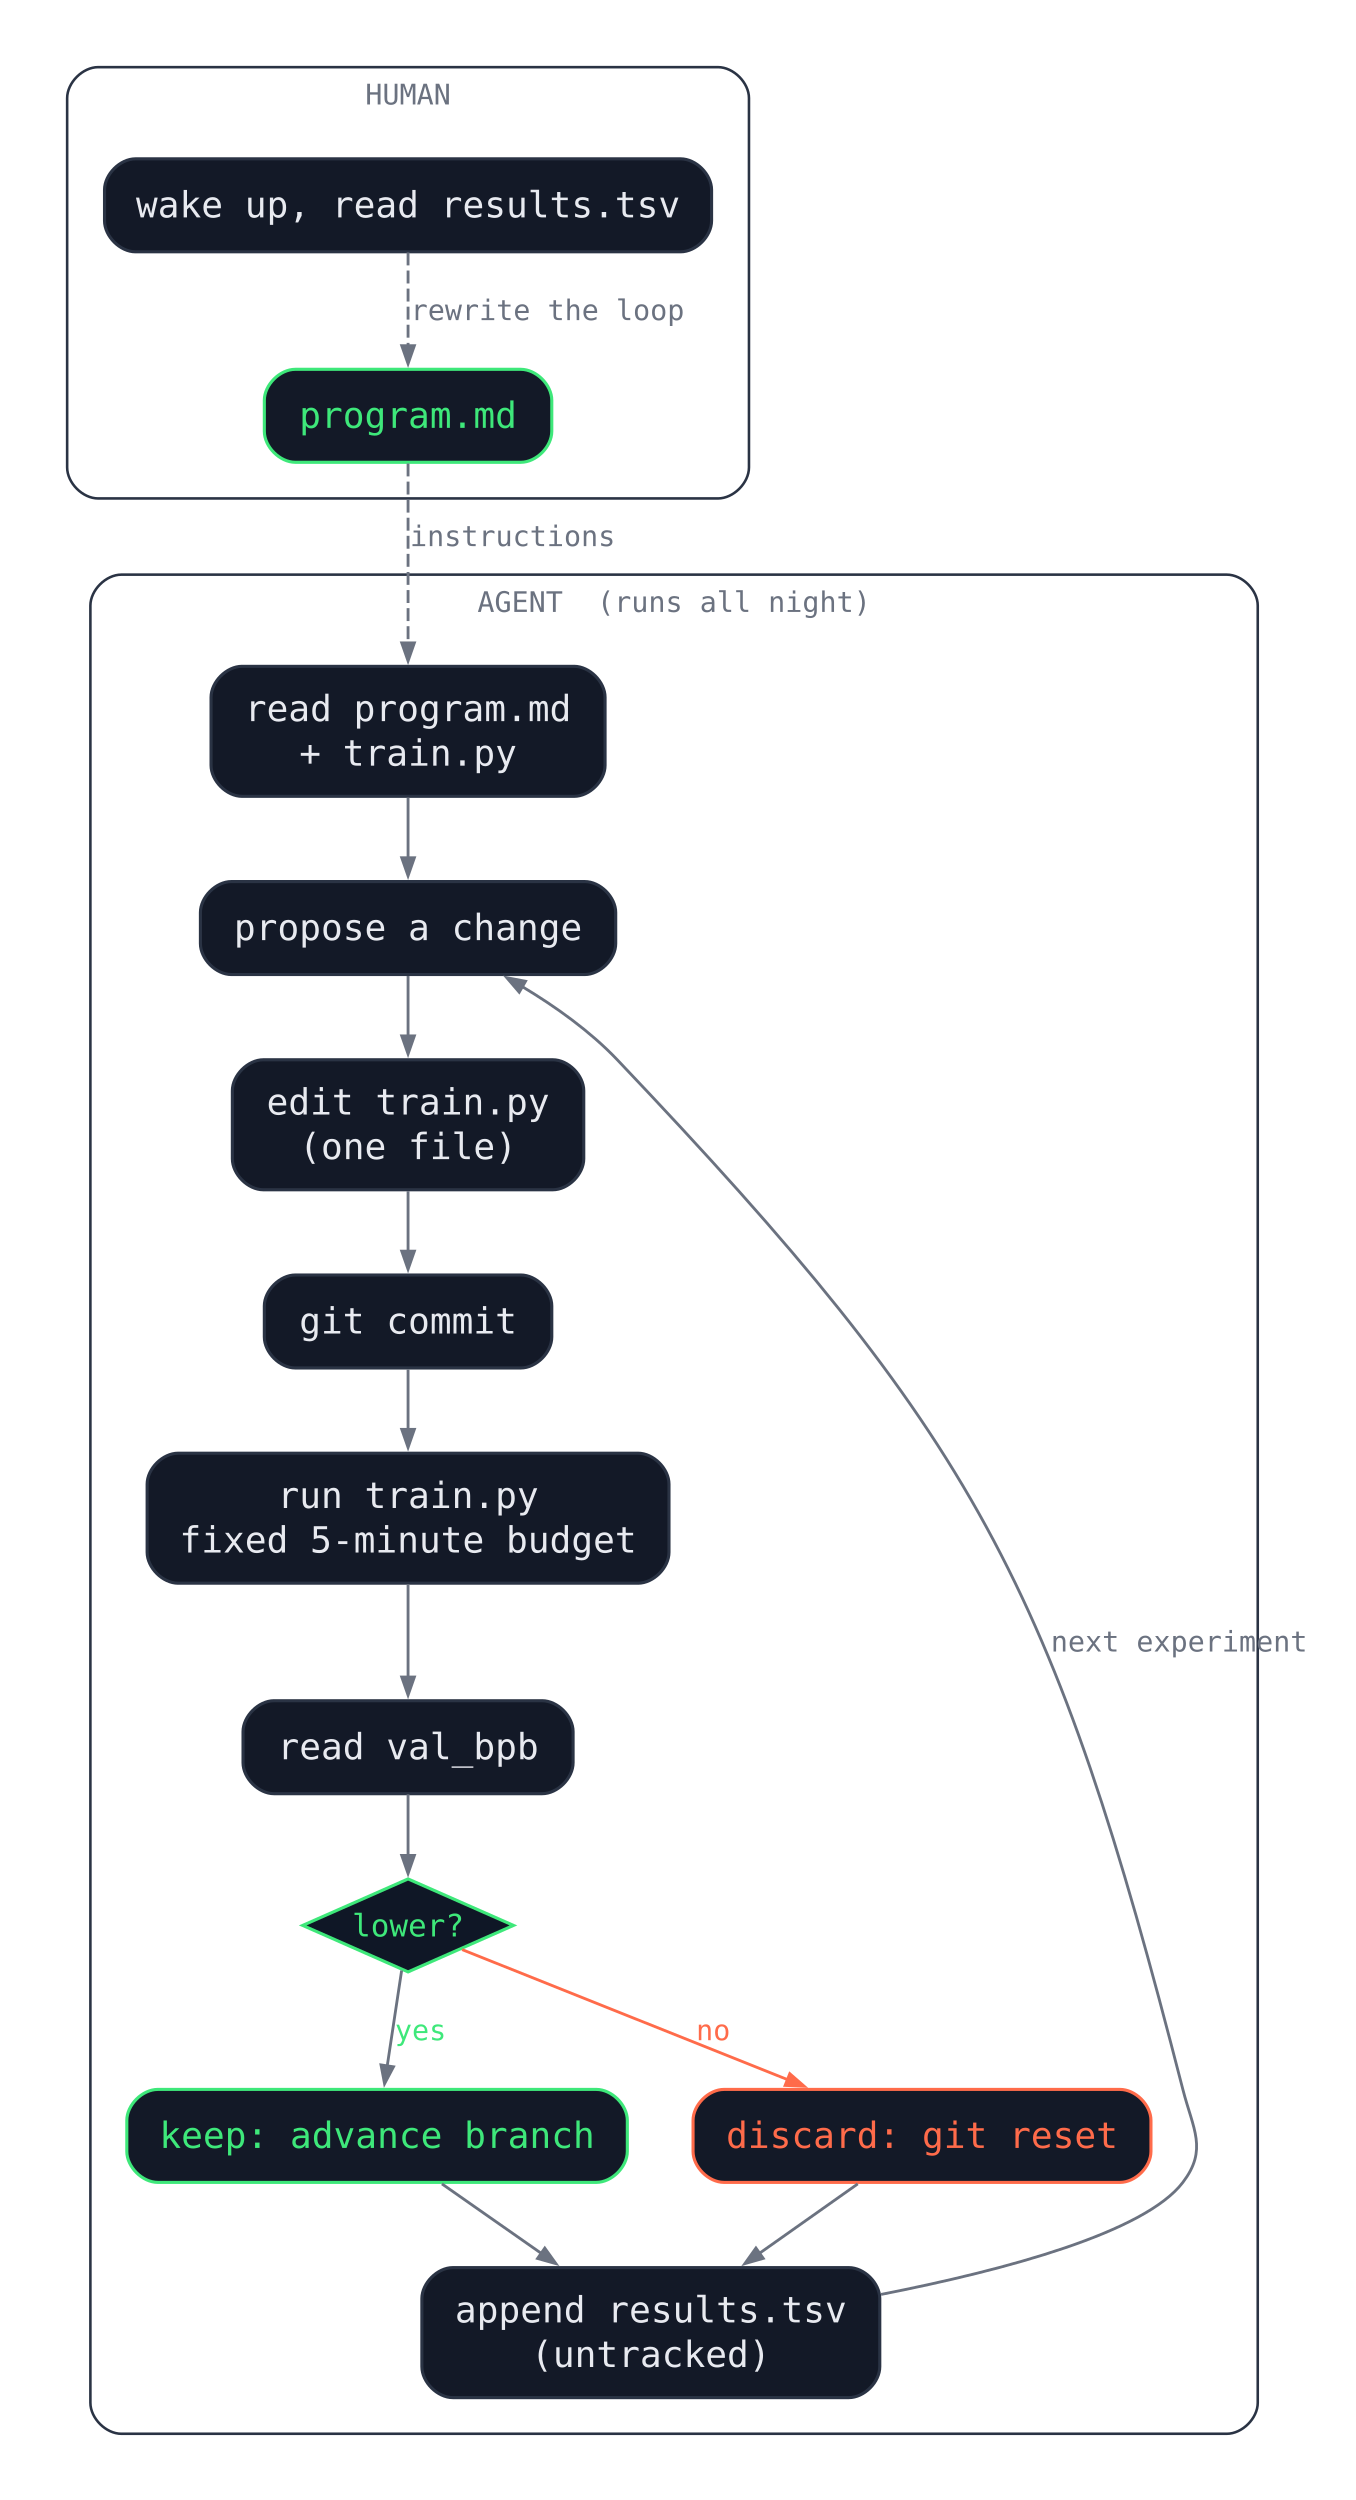
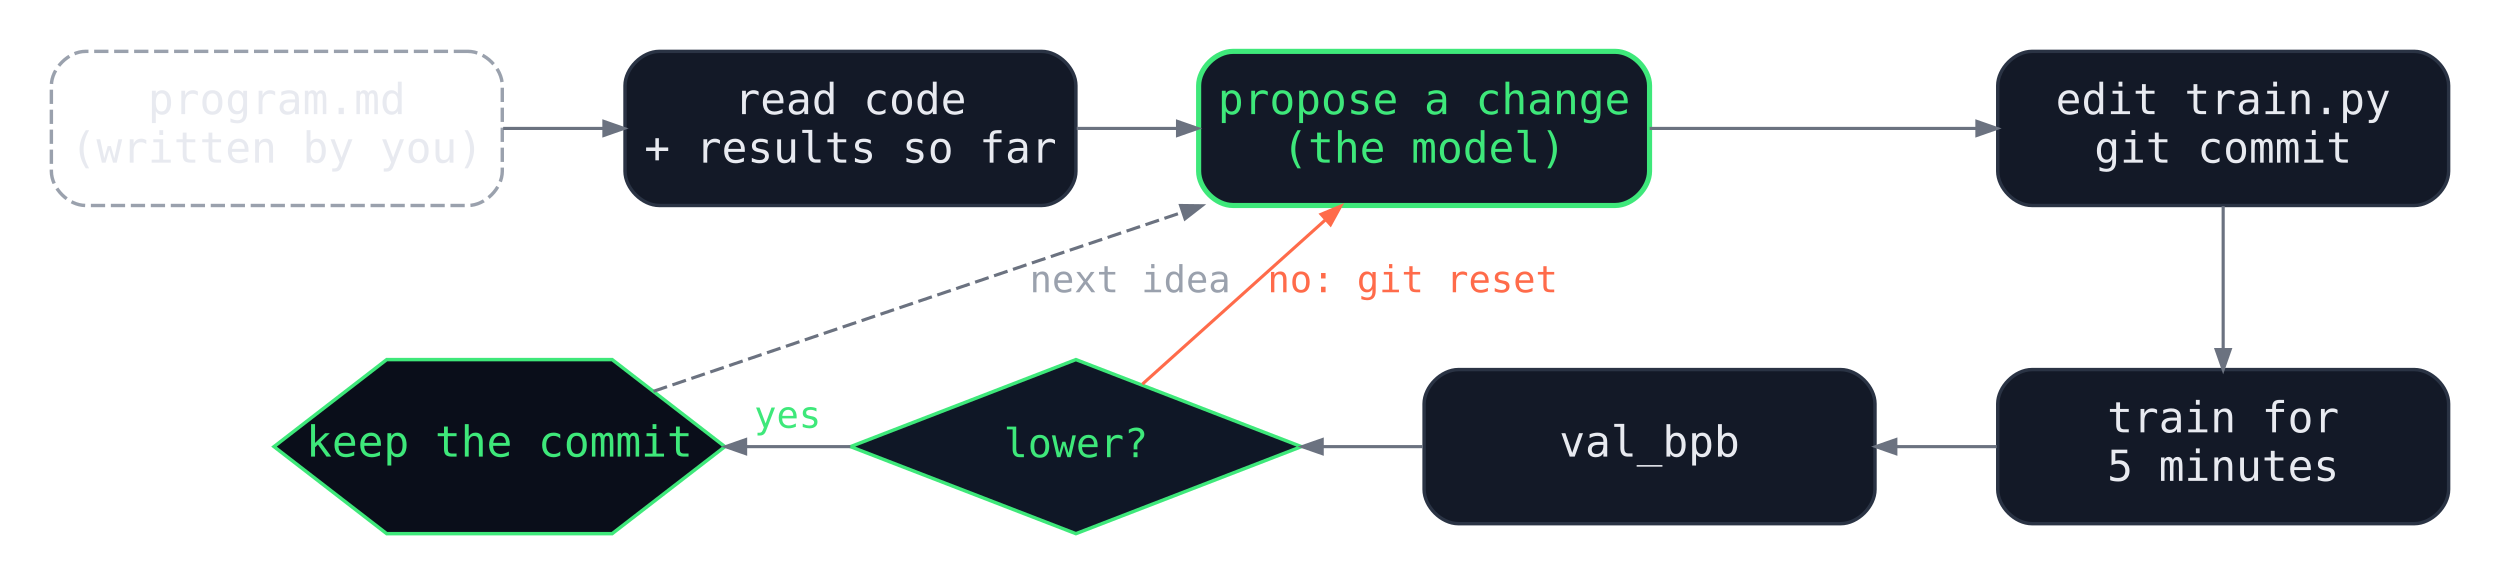
- <svg xmlns="http://www.w3.org/2000/svg" width="525" height="968" viewBox="0.00 0.00 525.00 968.00">
-   <g id="graph0" class="graph" transform="scale(1 1) rotate(0) translate(18 950.36)">
-     <g id="clust1" class="cluster">
-       <path fill="none" stroke="#2a3344" d="M20,-757.36C20,-757.36 260,-757.36 260,-757.36 266,-757.36 272,-763.36 272,-769.36 272,-769.36 272,-912.36 272,-912.36 272,-918.36 266,-924.36 260,-924.36 260,-924.36 20,-924.36 20,-924.36 14,-924.36 8,-918.36 8,-912.36 8,-912.36 8,-769.36 8,-769.36 8,-763.36 14,-757.36 20,-757.36" />
-       <text xml:space="preserve" text-anchor="middle" x="140" y="-909.91" font-family="IBM Plex Mono, Menlo, DejaVu Sans Mono, monospace" font-size="11.00" fill="#6b7280">HUMAN</text>
+ <svg xmlns="http://www.w3.org/2000/svg" width="876pt" height="205pt" viewBox="0.00 0.00 876.00 205.00">
+   <g id="graph0" class="graph" transform="scale(1 1) rotate(0) translate(18 187)">
+     <g id="node1" class="node">
+       <path fill="none" stroke="#9aa1ad" stroke-width="1.2" stroke-dasharray="5,2" d="M146,-169C146,-169 12,-169 12,-169 6,-169 0,-163 0,-157 0,-157 0,-127 0,-127 0,-121 6,-115 12,-115 12,-115 146,-115 146,-115 152,-115 158,-121 158,-127 158,-127 158,-157 158,-157 158,-163 152,-169 146,-169" />
+       <text text-anchor="middle" x="79" y="-147" font-family="IBM Plex Mono, Menlo, DejaVu Sans Mono, monospace" font-size="15.00" fill="#e8eaf0">program.md</text>
+       <text text-anchor="middle" x="79" y="-130" font-family="IBM Plex Mono, Menlo, DejaVu Sans Mono, monospace" font-size="15.00" fill="#e8eaf0">(written by you)</text>
    </g>
-     <g id="clust2" class="cluster">
-       <path fill="none" stroke="#2a3344" d="M29,-8C29,-8 457,-8 457,-8 463,-8 469,-14 469,-20 469,-20 469,-715.86 469,-715.86 469,-721.86 463,-727.86 457,-727.86 457,-727.86 29,-727.86 29,-727.86 23,-727.86 17,-721.86 17,-715.86 17,-715.86 17,-20 17,-20 17,-14 23,-8 29,-8" />
-       <text xml:space="preserve" text-anchor="middle" x="243" y="-713.41" font-family="IBM Plex Mono, Menlo, DejaVu Sans Mono, monospace" font-size="11.00" fill="#6b7280">AGENT  (runs all night)</text>
+     <g id="node2" class="node">
+       <path fill="#131927" stroke="#2a3344" stroke-width="1.2" d="M347,-169C347,-169 213,-169 213,-169 207,-169 201,-163 201,-157 201,-157 201,-127 201,-127 201,-121 207,-115 213,-115 213,-115 347,-115 347,-115 353,-115 359,-121 359,-127 359,-127 359,-157 359,-157 359,-163 353,-169 347,-169" />
+       <text text-anchor="middle" x="280" y="-147" font-family="IBM Plex Mono, Menlo, DejaVu Sans Mono, monospace" font-size="15.00" fill="#e8eaf0">read code</text>
+       <text text-anchor="middle" x="280" y="-130" font-family="IBM Plex Mono, Menlo, DejaVu Sans Mono, monospace" font-size="15.00" fill="#e8eaf0">+ results so far</text>
    </g>
-     <g id="node1" class="node">
-       <path fill="#131927" stroke="#3ee87a" stroke-width="1.2" d="M183.65,-807.36C183.65,-807.36 96.35,-807.36 96.35,-807.36 90.35,-807.36 84.35,-801.36 84.35,-795.36 84.35,-795.36 84.35,-783.36 84.35,-783.36 84.35,-777.36 90.35,-771.36 96.35,-771.36 96.35,-771.36 183.65,-771.36 183.65,-771.36 189.65,-771.36 195.65,-777.36 195.65,-783.36 195.65,-783.36 195.65,-795.36 195.65,-795.36 195.65,-801.36 189.65,-807.36 183.65,-807.36" />
-       <text xml:space="preserve" text-anchor="middle" x="140" y="-784.69" font-family="IBM Plex Mono, Menlo, DejaVu Sans Mono, monospace" font-size="14.00" fill="#3ee87a">program.md</text>
+     <g id="edge1" class="edge">
+       <path fill="none" stroke="#6b7280" stroke-width="1.1" d="M158.3,-142C169.98,-142 181.66,-142 193.34,-142" />
+       <polygon fill="#6b7280" stroke="#6b7280" stroke-width="1.1" points="193.61,-144.45 200.61,-142 193.61,-139.55 193.61,-144.45" />
    </g>
    <g id="node3" class="node">
-       <path fill="#131927" stroke="#2a3344" stroke-width="1.2" d="M204.28,-692.36C204.28,-692.36 75.72,-692.36 75.72,-692.36 69.72,-692.36 63.72,-686.36 63.72,-680.36 63.72,-680.36 63.72,-654.02 63.72,-654.02 63.72,-648.02 69.72,-642.02 75.72,-642.02 75.72,-642.02 204.28,-642.02 204.28,-642.02 210.28,-642.02 216.28,-648.02 216.28,-654.02 216.28,-654.02 216.28,-680.36 216.28,-680.36 216.28,-686.36 210.28,-692.36 204.28,-692.36" />
-       <text xml:space="preserve" text-anchor="middle" x="140" y="-671.14" font-family="IBM Plex Mono, Menlo, DejaVu Sans Mono, monospace" font-size="14.00" fill="#e8eaf0">read program.md</text>
-       <text xml:space="preserve" text-anchor="middle" x="140" y="-653.89" font-family="IBM Plex Mono, Menlo, DejaVu Sans Mono, monospace" font-size="14.00" fill="#e8eaf0">+ train.py</text>
+       <path fill="#131927" stroke="#3ee87a" stroke-width="1.8" d="M548,-169C548,-169 414,-169 414,-169 408,-169 402,-163 402,-157 402,-157 402,-127 402,-127 402,-121 408,-115 414,-115 414,-115 548,-115 548,-115 554,-115 560,-121 560,-127 560,-127 560,-157 560,-157 560,-163 554,-169 548,-169" />
+       <text text-anchor="middle" x="481" y="-147" font-family="IBM Plex Mono, Menlo, DejaVu Sans Mono, monospace" font-size="15.00" fill="#3ee87a">propose a change</text>
+       <text text-anchor="middle" x="481" y="-130" font-family="IBM Plex Mono, Menlo, DejaVu Sans Mono, monospace" font-size="15.00" fill="#3ee87a">(the model)</text>
    </g>
-     <g id="edge12" class="edge">
-       <path fill="none" stroke="#6b7280" stroke-width="1.1" stroke-dasharray="5,2" d="M140,-770.89C140,-752.73 140,-723.87 140,-701.36" />
-       <polygon fill="#6b7280" stroke="#6b7280" stroke-width="1.1" points="142.45,-701.44 140,-694.44 137.55,-701.44 142.45,-701.44" />
-       <text xml:space="preserve" text-anchor="middle" x="180.5" y="-738.91" font-family="IBM Plex Mono, Menlo, DejaVu Sans Mono, monospace" font-size="11.00" fill="#6b7280">instructions</text>
-     </g>
-     <g id="node2" class="node">
-       <path fill="#131927" stroke="#2a3344" stroke-width="1.2" d="M245.52,-888.86C245.52,-888.86 34.47,-888.86 34.47,-888.86 28.47,-888.86 22.47,-882.86 22.47,-876.86 22.47,-876.86 22.47,-864.86 22.47,-864.86 22.47,-858.86 28.47,-852.86 34.47,-852.86 34.47,-852.86 245.52,-852.86 245.52,-852.86 251.52,-852.86 257.52,-858.86 257.52,-864.86 257.52,-864.86 257.52,-876.86 257.52,-876.86 257.52,-882.86 251.52,-888.86 245.52,-888.86" />
-       <text xml:space="preserve" text-anchor="middle" x="140" y="-866.19" font-family="IBM Plex Mono, Menlo, DejaVu Sans Mono, monospace" font-size="14.00" fill="#e8eaf0">wake up, read results.tsv</text>
-     </g>
-     <g id="edge13" class="edge">
-       <path fill="none" stroke="#6b7280" stroke-width="1.1" stroke-dasharray="5,2" d="M140,-852.61C140,-842.06 140,-828.35 140,-816.48" />
-       <polygon fill="#6b7280" stroke="#6b7280" stroke-width="1.1" points="142.45,-816.52 140,-809.52 137.55,-816.52 142.45,-816.52" />
-       <text xml:space="preserve" text-anchor="middle" x="194" y="-826.41" font-family="IBM Plex Mono, Menlo, DejaVu Sans Mono, monospace" font-size="11.00" fill="#6b7280">rewrite the loop</text>
+     <g id="edge2" class="edge">
+       <path fill="none" stroke="#6b7280" stroke-width="1.1" d="M359.3,-142C370.98,-142 382.66,-142 394.34,-142" />
+       <polygon fill="#6b7280" stroke="#6b7280" stroke-width="1.1" points="394.61,-144.45 401.61,-142 394.61,-139.55 394.61,-144.45" />
    </g>
    <g id="node4" class="node">
-       <path fill="#131927" stroke="#2a3344" stroke-width="1.2" d="M208.4,-609.02C208.4,-609.02 71.6,-609.02 71.6,-609.02 65.6,-609.02 59.6,-603.02 59.6,-597.02 59.6,-597.02 59.6,-585.02 59.6,-585.02 59.6,-579.02 65.6,-573.02 71.6,-573.02 71.6,-573.02 208.4,-573.02 208.4,-573.02 214.4,-573.02 220.4,-579.02 220.4,-585.02 220.4,-585.02 220.4,-597.02 220.4,-597.02 220.4,-603.02 214.4,-609.02 208.4,-609.02" />
-       <text xml:space="preserve" text-anchor="middle" x="140" y="-586.35" font-family="IBM Plex Mono, Menlo, DejaVu Sans Mono, monospace" font-size="14.00" fill="#e8eaf0">propose a change</text>
+       <path fill="#131927" stroke="#2a3344" stroke-width="1.2" d="M828,-169C828,-169 694,-169 694,-169 688,-169 682,-163 682,-157 682,-157 682,-127 682,-127 682,-121 688,-115 694,-115 694,-115 828,-115 828,-115 834,-115 840,-121 840,-127 840,-127 840,-157 840,-157 840,-163 834,-169 828,-169" />
+       <text text-anchor="middle" x="761" y="-147" font-family="IBM Plex Mono, Menlo, DejaVu Sans Mono, monospace" font-size="15.00" fill="#e8eaf0">edit train.py</text>
+       <text text-anchor="middle" x="761" y="-130" font-family="IBM Plex Mono, Menlo, DejaVu Sans Mono, monospace" font-size="15.00" fill="#e8eaf0">git commit</text>
    </g>
-     <g id="edge1" class="edge">
-       <path fill="none" stroke="#6b7280" stroke-width="1.1" d="M140,-641.49C140,-633.98 140,-625.7 140,-618.1" />
-       <polygon fill="#6b7280" stroke="#6b7280" stroke-width="1.1" points="142.45,-618.24 140,-611.24 137.55,-618.24 142.45,-618.24" />
+     <g id="edge3" class="edge">
+       <path fill="none" stroke="#6b7280" stroke-width="1.1" d="M560.02,-142C598.21,-142 636.39,-142 674.58,-142" />
+       <polygon fill="#6b7280" stroke="#6b7280" stroke-width="1.1" points="674.71,-144.45 681.71,-142 674.71,-139.55 674.71,-144.45" />
+     </g>
+     <g id="node8" class="node">
+       <path fill="#131927" stroke="#2a3344" stroke-width="1.2" d="M828,-57.5C828,-57.5 694,-57.5 694,-57.5 688,-57.5 682,-51.5 682,-45.5 682,-45.5 682,-15.5 682,-15.5 682,-9.5 688,-3.5 694,-3.5 694,-3.5 828,-3.5 828,-3.5 834,-3.5 840,-9.5 840,-15.5 840,-15.5 840,-45.5 840,-45.5 840,-51.5 834,-57.5 828,-57.5" />
+       <text text-anchor="middle" x="761" y="-35.5" font-family="IBM Plex Mono, Menlo, DejaVu Sans Mono, monospace" font-size="15.00" fill="#e8eaf0">train for</text>
+       <text text-anchor="middle" x="761" y="-18.5" font-family="IBM Plex Mono, Menlo, DejaVu Sans Mono, monospace" font-size="15.00" fill="#e8eaf0">5 minutes</text>
+     </g>
+     <g id="edge4" class="edge">
+       <path fill="none" stroke="#6b7280" stroke-width="1.1" d="M761,-114.77C761,-99.74 761,-80.72 761,-64.66" />
+       <polygon fill="#6b7280" stroke="#6b7280" stroke-width="1.1" points="763.45,-64.51 761,-57.51 758.55,-64.51 763.45,-64.51" />
    </g>
    <g id="node5" class="node">
-       <path fill="#131927" stroke="#2a3344" stroke-width="1.2" d="M196.03,-540.02C196.03,-540.02 83.97,-540.02 83.97,-540.02 77.97,-540.02 71.97,-534.02 71.97,-528.02 71.97,-528.02 71.97,-501.68 71.97,-501.68 71.97,-495.68 77.97,-489.68 83.97,-489.68 83.97,-489.68 196.03,-489.68 196.03,-489.68 202.03,-489.68 208.03,-495.68 208.03,-501.68 208.03,-501.68 208.03,-528.02 208.03,-528.02 208.03,-534.02 202.03,-540.02 196.03,-540.02" />
-       <text xml:space="preserve" text-anchor="middle" x="140" y="-518.8" font-family="IBM Plex Mono, Menlo, DejaVu Sans Mono, monospace" font-size="14.00" fill="#e8eaf0">edit train.py</text>
-       <text xml:space="preserve" text-anchor="middle" x="140" y="-501.55" font-family="IBM Plex Mono, Menlo, DejaVu Sans Mono, monospace" font-size="14.00" fill="#e8eaf0">(one file)</text>
+       <polygon fill="#0a0e1a" stroke="#3ee87a" stroke-width="1.2" points="236,-30.5 196.5,-61 117.5,-61 78,-30.5 117.5,0 196.5,0 236,-30.5" />
+       <text text-anchor="middle" x="157" y="-27" font-family="IBM Plex Mono, Menlo, DejaVu Sans Mono, monospace" font-size="15.00" fill="#3ee87a">keep the commit</text>
    </g>
-     <g id="edge2" class="edge">
-       <path fill="none" stroke="#6b7280" stroke-width="1.1" d="M140,-572.44C140,-565.46 140,-557.18 140,-549.15" />
-       <polygon fill="#6b7280" stroke="#6b7280" stroke-width="1.1" points="142.45,-549.26 140,-542.26 137.55,-549.26 142.45,-549.26" />
+     <g id="edge8" class="edge">
+       <path fill="none" stroke="#6b7280" stroke-width="1.1" stroke-dasharray="5,2" d="M210.99,-49.89C248.33,-62.59 299.17,-79.86 344,-95 360.89,-100.7 378.96,-106.79 396.26,-112.6" />
+       <polygon fill="#6b7280" stroke="#6b7280" stroke-width="1.1" points="395.68,-114.99 403.1,-114.9 397.24,-110.34 395.68,-114.99" />
+       <text text-anchor="middle" x="378" y="-84.6" font-family="IBM Plex Mono, Menlo, DejaVu Sans Mono, monospace" font-size="13.00" fill="#9aa1ad">next idea</text>
    </g>
    <g id="node6" class="node">
-       <path fill="#131927" stroke="#2a3344" stroke-width="1.2" d="M183.65,-456.68C183.65,-456.68 96.35,-456.68 96.35,-456.68 90.35,-456.68 84.35,-450.68 84.35,-444.68 84.35,-444.68 84.35,-432.68 84.35,-432.68 84.35,-426.68 90.35,-420.68 96.35,-420.68 96.35,-420.68 183.65,-420.68 183.65,-420.68 189.65,-420.68 195.65,-426.68 195.65,-432.68 195.65,-432.68 195.65,-444.68 195.65,-444.68 195.65,-450.68 189.65,-456.68 183.65,-456.68" />
-       <text xml:space="preserve" text-anchor="middle" x="140" y="-434.01" font-family="IBM Plex Mono, Menlo, DejaVu Sans Mono, monospace" font-size="14.00" fill="#e8eaf0">git commit</text>
+       <polygon fill="#0f1726" stroke="#3ee87a" stroke-width="1.2" points="359,-61 280,-30.5 359,0 438,-30.5 359,-61" />
+       <text text-anchor="middle" x="359" y="-26.8" font-family="IBM Plex Mono, Menlo, DejaVu Sans Mono, monospace" font-size="14.00" fill="#3ee87a">lower?</text>
    </g>
-     <g id="edge3" class="edge">
-       <path fill="none" stroke="#6b7280" stroke-width="1.1" d="M140,-489.15C140,-481.64 140,-473.36 140,-465.76" />
-       <polygon fill="#6b7280" stroke="#6b7280" stroke-width="1.1" points="142.45,-465.9 140,-458.9 137.55,-465.9 142.45,-465.9" />
+     <g id="edge9" class="edge">
+       <path fill="none" stroke="#ff6b4a" stroke-width="1.1" d="M382.28,-52.39C400.41,-68.67 425.88,-91.53 446.4,-109.95" />
+       <polygon fill="#ff6b4a" stroke="#ff6b4a" stroke-width="1.1" points="444.93,-111.92 451.78,-114.77 448.21,-108.27 444.93,-111.92" />
+       <text text-anchor="middle" x="477" y="-84.6" font-family="IBM Plex Mono, Menlo, DejaVu Sans Mono, monospace" font-size="13.00" fill="#ff6b4a">no: git reset</text>
+     </g>
+     <g id="edge7" class="edge">
+       <path fill="none" stroke="#6b7280" stroke-width="1.1" d="M279.97,-30.5C267.97,-30.5 255.53,-30.5 243.37,-30.5" />
+       <polygon fill="#6b7280" stroke="#6b7280" stroke-width="1.1" points="243.26,-28.05 236.26,-30.5 243.26,-32.95 243.26,-28.05" />
+       <text text-anchor="middle" x="258" y="-37.1" font-family="IBM Plex Mono, Menlo, DejaVu Sans Mono, monospace" font-size="13.00" fill="#3ee87a">yes</text>
    </g>
    <g id="node7" class="node">
-       <path fill="#131927" stroke="#2a3344" stroke-width="1.2" d="M229.03,-387.68C229.03,-387.68 50.98,-387.68 50.98,-387.68 44.97,-387.68 38.97,-381.68 38.97,-375.68 38.97,-375.68 38.97,-349.34 38.97,-349.34 38.97,-343.34 44.97,-337.34 50.97,-337.34 50.97,-337.34 229.03,-337.34 229.03,-337.34 235.03,-337.34 241.03,-343.34 241.03,-349.34 241.03,-349.34 241.03,-375.68 241.03,-375.68 241.03,-381.68 235.03,-387.68 229.03,-387.68" />
-       <text xml:space="preserve" text-anchor="middle" x="140" y="-366.46" font-family="IBM Plex Mono, Menlo, DejaVu Sans Mono, monospace" font-size="14.00" fill="#e8eaf0">run train.py</text>
-       <text xml:space="preserve" text-anchor="middle" x="140" y="-349.21" font-family="IBM Plex Mono, Menlo, DejaVu Sans Mono, monospace" font-size="14.00" fill="#e8eaf0">fixed 5-minute budget</text>
+       <path fill="#131927" stroke="#2a3344" stroke-width="1.2" d="M627,-57.5C627,-57.5 493,-57.5 493,-57.5 487,-57.5 481,-51.5 481,-45.5 481,-45.5 481,-15.5 481,-15.5 481,-9.5 487,-3.5 493,-3.5 493,-3.5 627,-3.5 627,-3.5 633,-3.5 639,-9.5 639,-15.5 639,-15.5 639,-45.5 639,-45.5 639,-51.5 633,-57.5 627,-57.5" />
+       <text text-anchor="middle" x="560" y="-27" font-family="IBM Plex Mono, Menlo, DejaVu Sans Mono, monospace" font-size="15.00" fill="#e8eaf0">val_bpb</text>
    </g>
-     <g id="edge4" class="edge">
-       <path fill="none" stroke="#6b7280" stroke-width="1.1" d="M140,-420.1C140,-413.12 140,-404.84 140,-396.81" />
-       <polygon fill="#6b7280" stroke="#6b7280" stroke-width="1.1" points="142.45,-396.92 140,-389.92 137.55,-396.92 142.45,-396.92" />
-     </g>
-     <g id="node8" class="node">
-       <path fill="#131927" stroke="#2a3344" stroke-width="1.2" d="M191.9,-291.84C191.9,-291.84 88.1,-291.84 88.1,-291.84 82.1,-291.84 76.1,-285.84 76.1,-279.84 76.1,-279.84 76.1,-267.84 76.1,-267.84 76.1,-261.84 82.1,-255.84 88.1,-255.84 88.1,-255.84 191.9,-255.84 191.9,-255.84 197.9,-255.84 203.9,-261.84 203.9,-267.84 203.9,-267.84 203.9,-279.84 203.9,-279.84 203.9,-285.84 197.9,-291.84 191.9,-291.84" />
-       <text xml:space="preserve" text-anchor="middle" x="140" y="-269.17" font-family="IBM Plex Mono, Menlo, DejaVu Sans Mono, monospace" font-size="14.00" fill="#e8eaf0">read val_bpb</text>
+     <g id="edge6" class="edge">
+       <path fill="none" stroke="#6b7280" stroke-width="1.1" d="M480.61,-30.5C468.93,-30.5 457.25,-30.5 445.57,-30.5" />
+       <polygon fill="#6b7280" stroke="#6b7280" stroke-width="1.1" points="445.3,-28.05 438.3,-30.5 445.3,-32.95 445.3,-28.05" />
    </g>
    <g id="edge5" class="edge">
-       <path fill="none" stroke="#6b7280" stroke-width="1.1" d="M140,-336.91C140,-325.69 140,-312.4 140,-301.01" />
-       <polygon fill="#6b7280" stroke="#6b7280" stroke-width="1.1" points="142.45,-301.01 140,-294.01 137.55,-301.01 142.45,-301.01" />
-     </g>
-     <g id="node9" class="node">
-       <polygon fill="#0f1726" stroke="#3ee87a" stroke-width="1.2" points="140,-222.84 99.19,-204.84 140,-186.84 180.81,-204.84 140,-222.84" />
-       <text xml:space="preserve" text-anchor="middle" x="140" y="-200.56" font-family="IBM Plex Mono, Menlo, DejaVu Sans Mono, monospace" font-size="12.00" fill="#3ee87a">lower?</text>
-     </g>
-     <g id="edge6" class="edge">
-       <path fill="none" stroke="#6b7280" stroke-width="1.1" d="M140,-255.59C140,-248.37 140,-239.84 140,-231.89" />
-       <polygon fill="#6b7280" stroke="#6b7280" stroke-width="1.1" points="142.45,-231.93 140,-224.93 137.55,-231.93 142.45,-231.93" />
-     </g>
-     <g id="node10" class="node">
-       <path fill="#131927" stroke="#3ee87a" stroke-width="1.2" d="M212.9,-141.34C212.9,-141.34 43.1,-141.34 43.1,-141.34 37.1,-141.34 31.1,-135.34 31.1,-129.34 31.1,-129.34 31.1,-117.34 31.1,-117.34 31.1,-111.34 37.1,-105.34 43.1,-105.34 43.1,-105.34 212.9,-105.34 212.9,-105.34 218.9,-105.34 224.9,-111.34 224.9,-117.34 224.9,-117.34 224.9,-129.34 224.9,-129.34 224.9,-135.34 218.9,-141.34 212.9,-141.34" />
-       <text xml:space="preserve" text-anchor="middle" x="128" y="-118.67" font-family="IBM Plex Mono, Menlo, DejaVu Sans Mono, monospace" font-size="14.00" fill="#3ee87a">keep: advance branch</text>
-     </g>
-     <g id="edge7" class="edge">
-       <path fill="none" stroke="#6b7280" stroke-width="1.1" d="M137.51,-187.37C135.9,-176.68 133.76,-162.53 131.92,-150.34" />
-       <polygon fill="#6b7280" stroke="#6b7280" stroke-width="1.1" points="134.37,-150.1 130.9,-143.54 129.52,-150.83 134.37,-150.1" />
-       <text xml:space="preserve" text-anchor="middle" x="144.84" y="-160.39" font-family="IBM Plex Mono, Menlo, DejaVu Sans Mono, monospace" font-size="11.00" fill="#3ee87a">yes</text>
-     </g>
-     <g id="node11" class="node">
-       <path fill="#131927" stroke="#ff6b4a" stroke-width="1.2" d="M415.65,-141.34C415.65,-141.34 262.35,-141.34 262.35,-141.34 256.35,-141.34 250.35,-135.34 250.35,-129.34 250.35,-129.34 250.35,-117.34 250.35,-117.34 250.35,-111.34 256.35,-105.34 262.35,-105.34 262.35,-105.34 415.65,-105.34 415.65,-105.34 421.65,-105.34 427.65,-111.34 427.65,-117.34 427.65,-117.34 427.65,-129.34 427.65,-129.34 427.65,-135.34 421.65,-141.34 415.65,-141.34" />
-       <text xml:space="preserve" text-anchor="middle" x="339" y="-118.67" font-family="IBM Plex Mono, Menlo, DejaVu Sans Mono, monospace" font-size="14.00" fill="#ff6b4a">discard: git reset</text>
-     </g>
-     <g id="edge8" class="edge">
-       <path fill="none" stroke="#ff6b4a" stroke-width="1.1" d="M160.92,-195.48C190.58,-183.63 245.8,-161.57 286.92,-145.14" />
-       <polygon fill="#ff6b4a" stroke="#ff6b4a" stroke-width="1.1" points="287.81,-147.43 293.4,-142.56 285.99,-142.88 287.81,-147.43" />
-       <text xml:space="preserve" text-anchor="middle" x="258.16" y="-160.39" font-family="IBM Plex Mono, Menlo, DejaVu Sans Mono, monospace" font-size="11.00" fill="#ff6b4a">no</text>
-     </g>
-     <g id="node12" class="node">
-       <path fill="#131927" stroke="#2a3344" stroke-width="1.2" d="M310.65,-72.34C310.65,-72.34 157.35,-72.34 157.35,-72.34 151.35,-72.34 145.35,-66.34 145.35,-60.34 145.35,-60.34 145.35,-34 145.35,-34 145.35,-28 151.35,-22 157.35,-22 157.35,-22 310.65,-22 310.65,-22 316.65,-22 322.65,-28 322.65,-34 322.65,-34 322.65,-60.34 322.65,-60.34 322.65,-66.34 316.65,-72.34 310.65,-72.34" />
-       <text xml:space="preserve" text-anchor="middle" x="234" y="-51.12" font-family="IBM Plex Mono, Menlo, DejaVu Sans Mono, monospace" font-size="14.00" fill="#e8eaf0">append results.tsv</text>
-       <text xml:space="preserve" text-anchor="middle" x="234" y="-33.87" font-family="IBM Plex Mono, Menlo, DejaVu Sans Mono, monospace" font-size="14.00" fill="#e8eaf0">(untracked)</text>
-     </g>
-     <g id="edge9" class="edge">
-       <path fill="none" stroke="#6b7280" stroke-width="1.1" d="M153.12,-104.76C164.69,-96.66 178.75,-86.83 191.87,-77.65" />
-       <polygon fill="#6b7280" stroke="#6b7280" stroke-width="1.1" points="192.94,-79.89 197.27,-73.87 190.13,-75.88 192.94,-79.89" />
-     </g>
-     <g id="edge10" class="edge">
-       <path fill="none" stroke="#6b7280" stroke-width="1.1" d="M314.12,-104.76C302.76,-96.74 288.99,-87.01 276.09,-77.9" />
-       <polygon fill="#6b7280" stroke="#6b7280" stroke-width="1.1" points="277.53,-75.92 270.39,-73.88 274.7,-79.92 277.53,-75.92" />
-     </g>
-     <g id="edge11" class="edge">
-       <path fill="none" stroke="#6b7280" stroke-width="1.1" d="M323.14,-61.96C371.89,-71.53 425.31,-86.02 440,-105.34 449.68,-118.08 443.98,-125.84 440,-141.34 389.76,-337.16 360.28,-393.49 221,-540.02 210.53,-551.03 197.13,-560.59 184.26,-568.31" />
-       <polygon fill="#6b7280" stroke="#6b7280" stroke-width="1.1" points="183.04,-566.18 178.21,-571.8 185.49,-570.42 183.04,-566.18" />
-       <text xml:space="preserve" text-anchor="middle" x="438.56" y="-310.89" font-family="IBM Plex Mono, Menlo, DejaVu Sans Mono, monospace" font-size="11.00" fill="#6b7280">next experiment</text>
+       <path fill="none" stroke="#6b7280" stroke-width="1.1" d="M681.61,-30.5C669.93,-30.5 658.25,-30.5 646.57,-30.5" />
+       <polygon fill="#6b7280" stroke="#6b7280" stroke-width="1.1" points="646.3,-28.05 639.3,-30.5 646.3,-32.95 646.3,-28.05" />
    </g>
  </g>
</svg>
